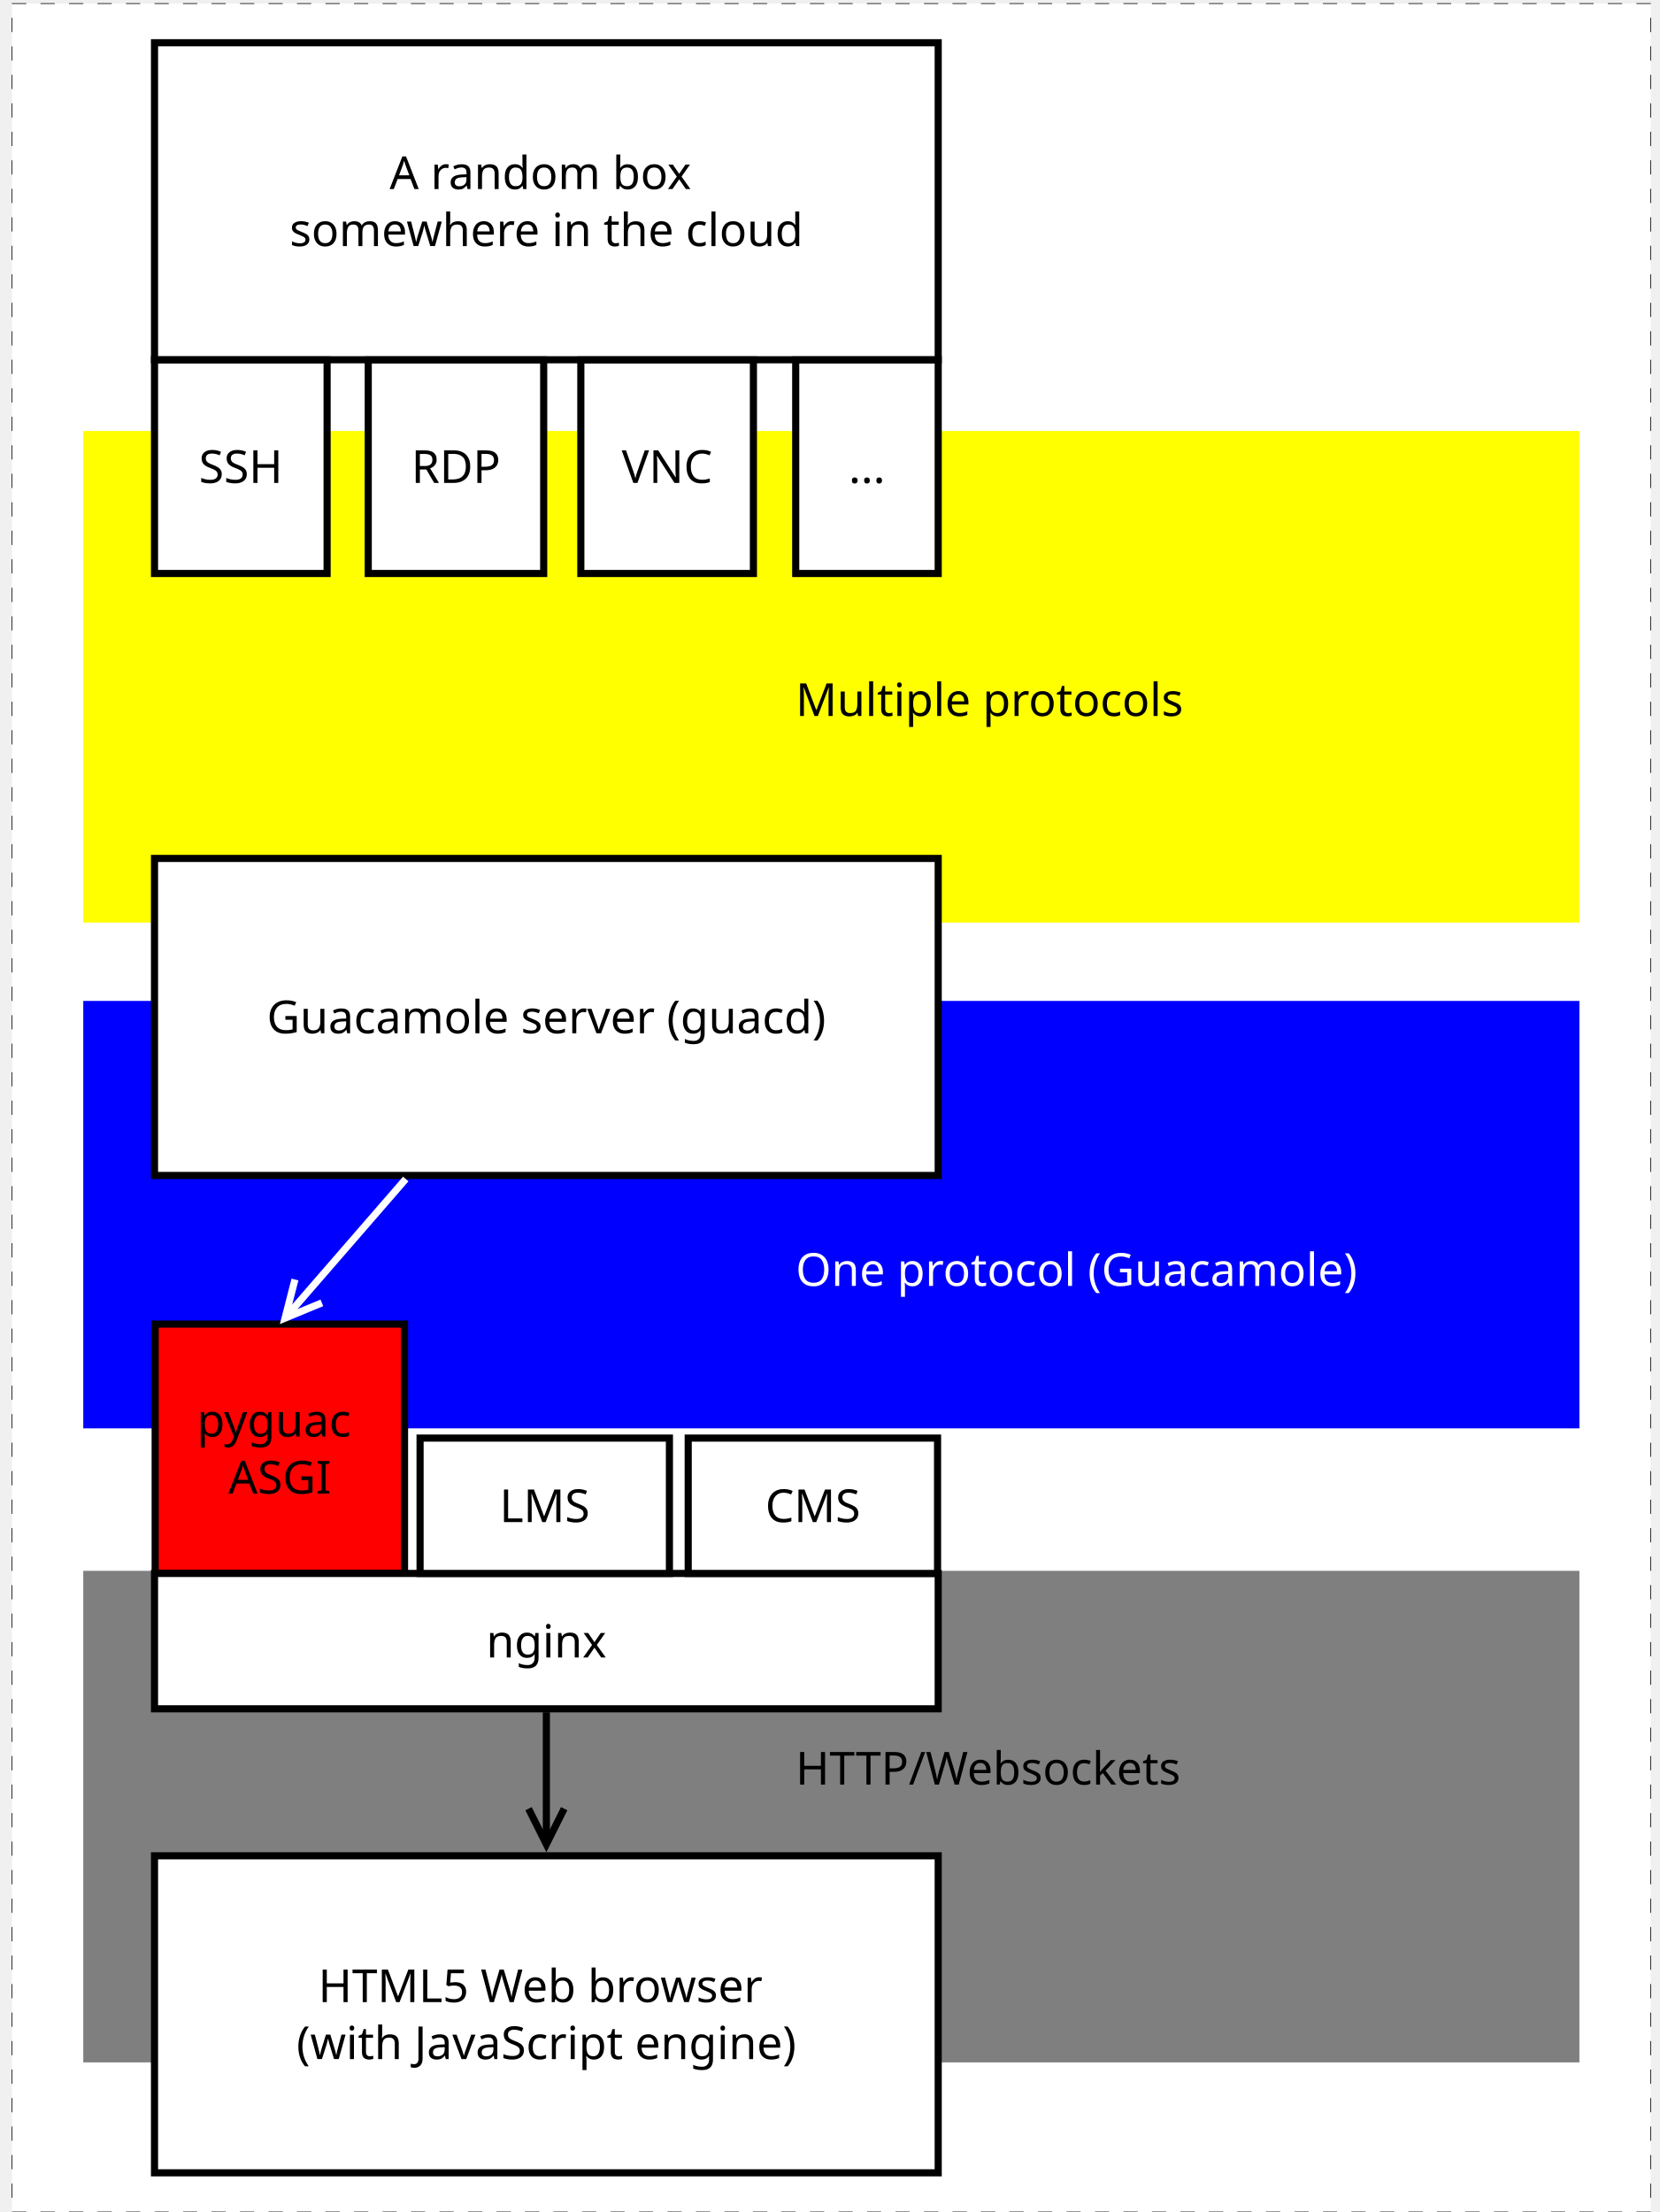
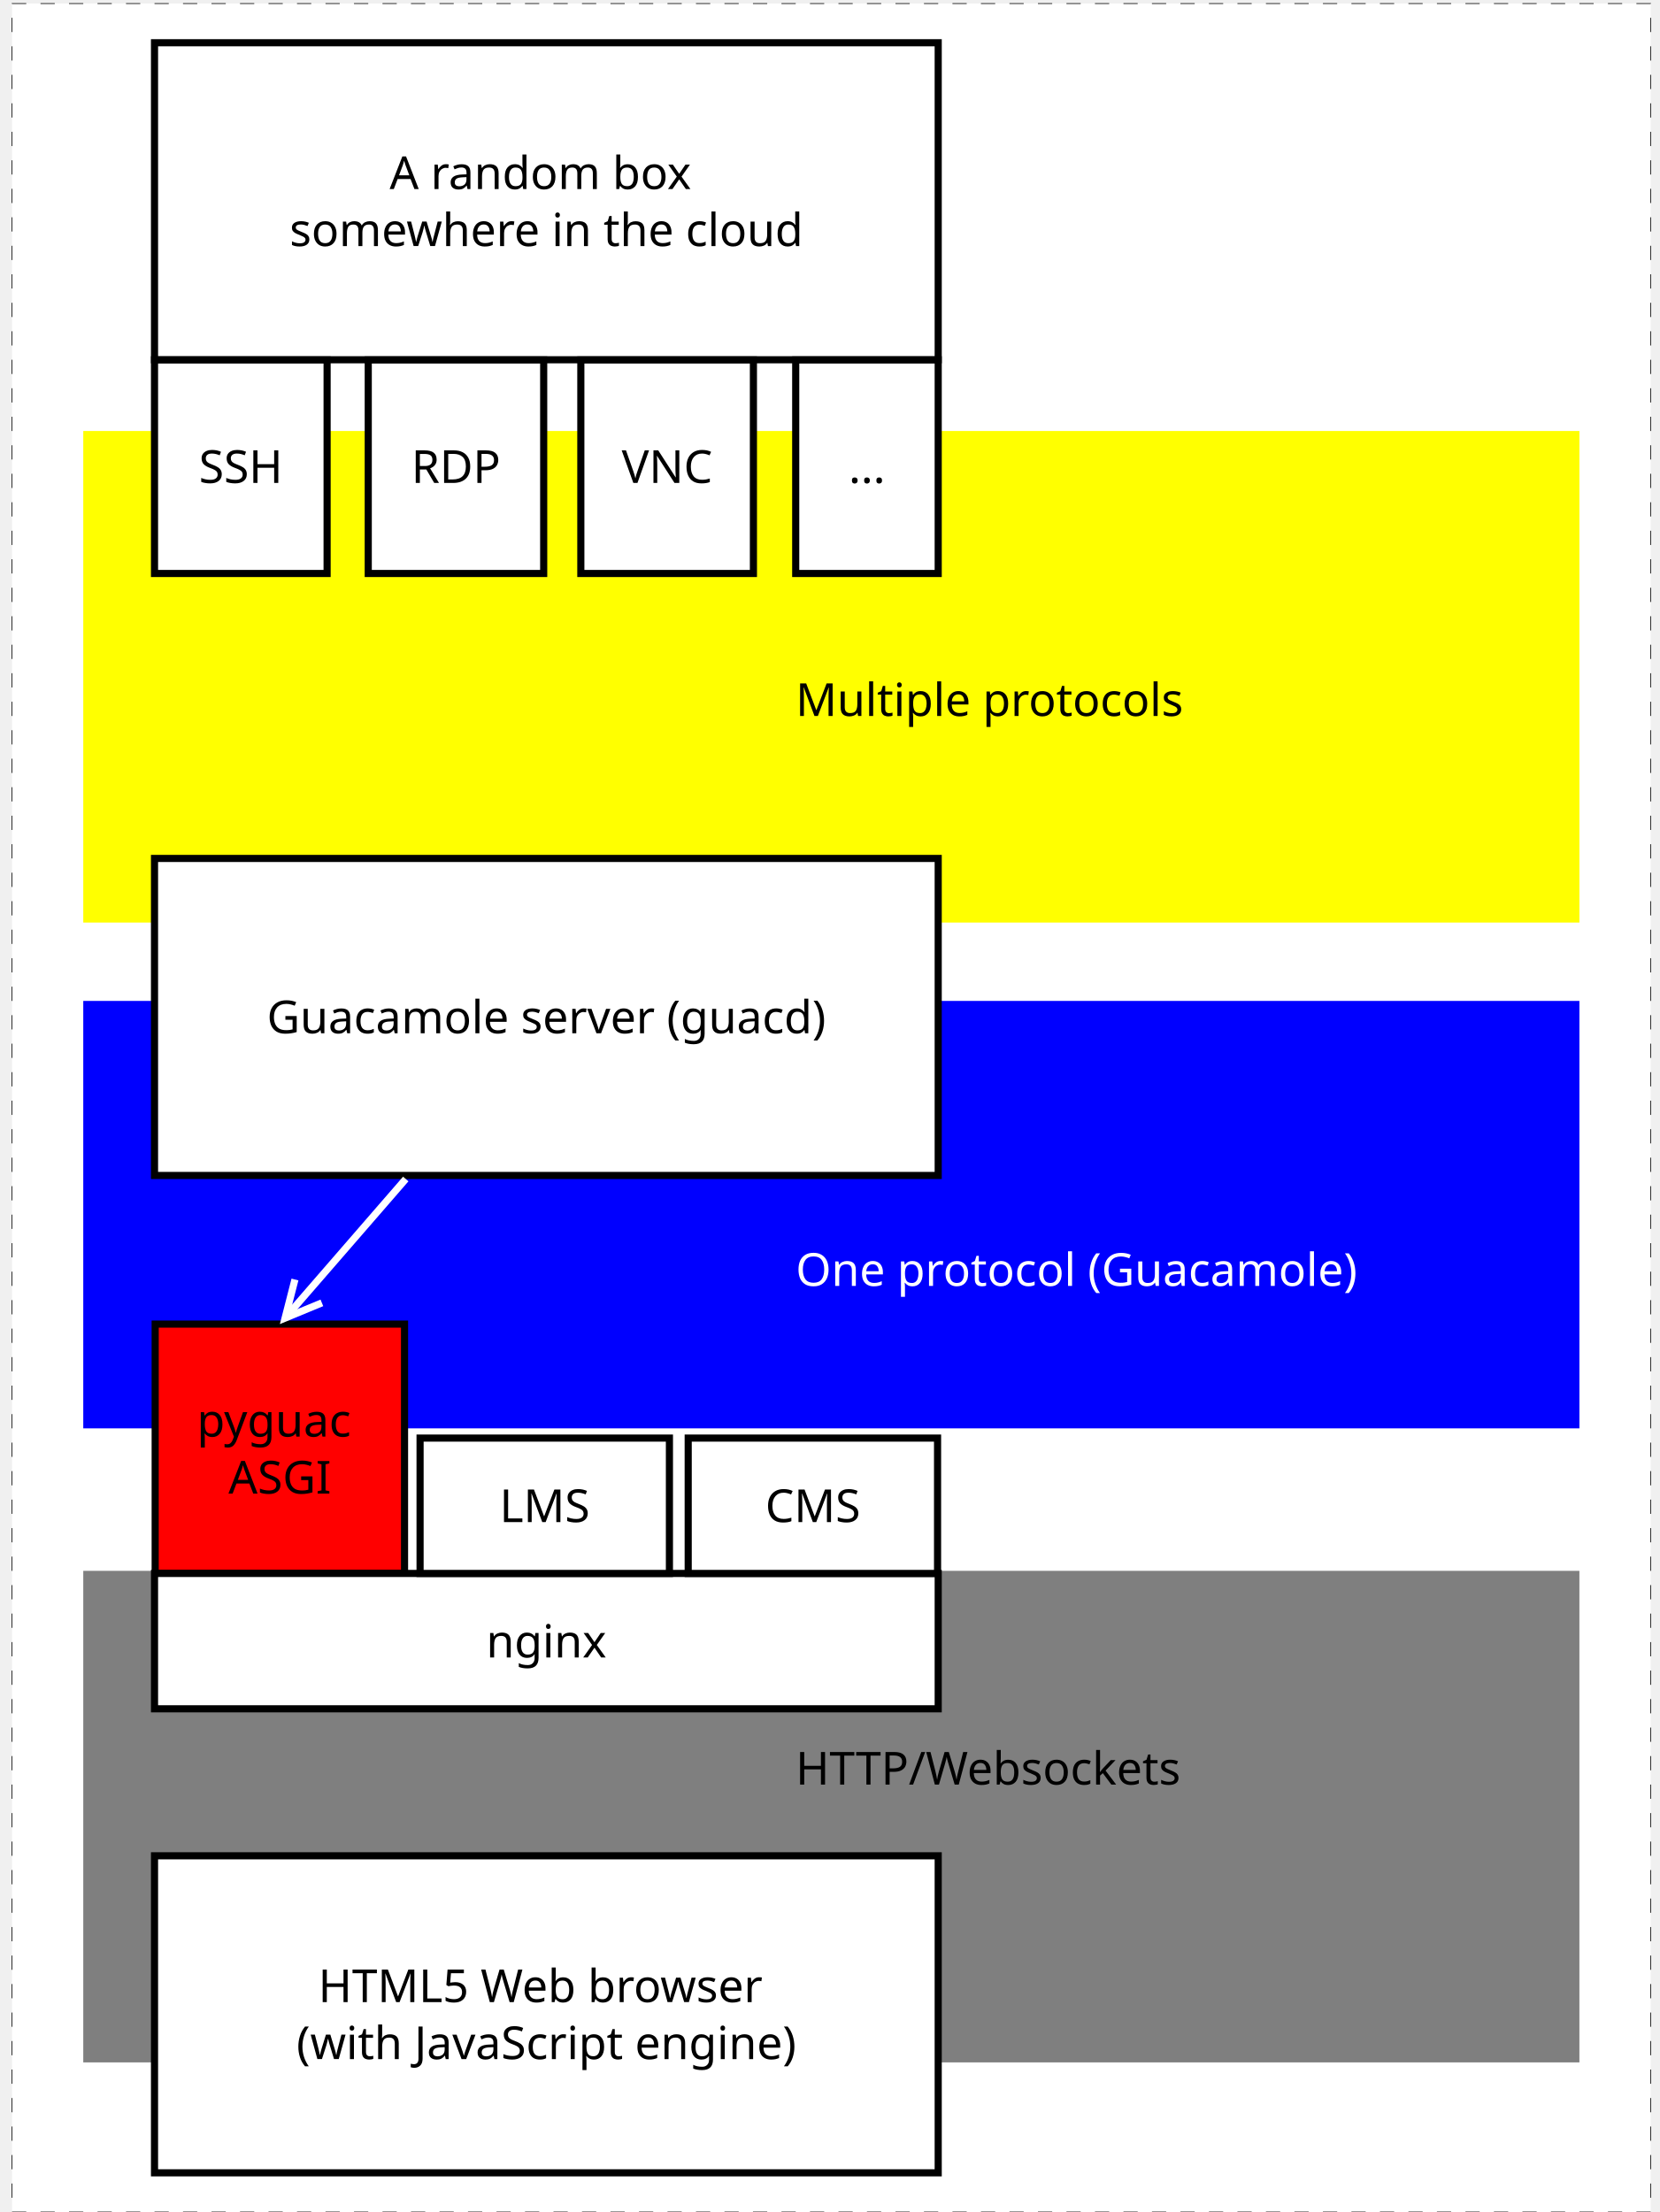
<svg xmlns="http://www.w3.org/2000/svg" width="24cm" height="32cm" viewBox="639 99 461 621">
  <g id="Background">
    <g>
      <rect style="fill: #ffffff; fill-opacity: 1; stroke-opacity: 1; stroke-width: 0.2; stroke-dasharray: 4; stroke: #000000" x="640" y="100" width="460" height="620" rx="0" ry="0" />
      <text font-size="12.8" style="fill: #000000; fill-opacity: 1; stroke: none;text-anchor:middle;font-family:sans-serif;font-style:normal;font-weight:normal" x="870" y="413.881">
        <tspan x="870" y="413.881" />
      </text>
    </g>
    <g>
      <rect style="fill: #000000; fill-opacity: 0.502; stroke-opacity: 1; stroke-width: 2.35099e-37; stroke: #000000" x="660" y="540" width="420" height="138" rx="0" ry="0" />
      <text font-size="12.8" style="fill: #ffffff; fill-opacity: 1; stroke: none;text-anchor:end;font-family:sans-serif;font-style:normal;font-weight:normal" x="1070" y="612.881">
        <tspan x="1070" y="612.881" />
      </text>
    </g>
    <g>
      <rect style="fill: #ffff00; fill-opacity: 1; stroke-opacity: 1; stroke-width: 2.35099e-37; stroke: #000000" x="660" y="220" width="420" height="138" rx="0" ry="0" />
      <text font-size="12.8" style="fill: #ffffff; fill-opacity: 1; stroke: none;text-anchor:end;font-family:sans-serif;font-style:normal;font-weight:normal" x="1070" y="292.881">
        <tspan x="1070" y="292.881" />
      </text>
    </g>
    <g>
      <rect style="fill: #0000ff; fill-opacity: 1; stroke-opacity: 1; stroke-width: 2.35099e-37; stroke: #000000" x="660" y="380" width="420" height="120" rx="0" ry="0" />
      <text font-size="12.8" style="fill: #ffffff; fill-opacity: 1; stroke: none;text-anchor:end;font-family:sans-serif;font-style:normal;font-weight:normal" x="1070" y="443.881">
        <tspan x="1070" y="443.881" />
      </text>
    </g>
    <g>
      <rect style="fill: #ffffff; fill-opacity: 1; stroke-opacity: 1; stroke-width: 2; stroke: #000000" x="680" y="620" width="220" height="89" rx="0" ry="0" />
      <text font-size="12.8" style="fill: #000000; fill-opacity: 1; stroke: none;text-anchor:middle;font-family:Cantarell;font-style:normal;font-weight:normal" x="790" y="661.082">
        <tspan x="790" y="661.082">HTML5 Web browser</tspan>
        <tspan x="790" y="677.082">(with JavaScript engine)</tspan>
      </text>
    </g>
    <g>
      <rect style="fill: #ff0000; fill-opacity: 1; stroke-opacity: 1; stroke-width: 2; stroke: #000000" x="680.187" y="470.731" width="70" height="70" rx="0" ry="0" />
      <text font-size="12.8" style="fill: #000000; fill-opacity: 1; stroke: none;text-anchor:middle;font-family:Cantarell;font-style:normal;font-weight:normal" x="715.187" y="502.313">
        <tspan x="715.187" y="502.313">pyguac</tspan>
        <tspan x="715.187" y="518.313">ASGI </tspan>
      </text>
    </g>
    <g>
      <rect style="fill: #ffffff; fill-opacity: 1; stroke-opacity: 1; stroke-width: 2; stroke: #000000" x="680" y="340" width="220" height="89" rx="0" ry="0" />
      <text font-size="12.8" style="fill: #000000; fill-opacity: 1; stroke: none;text-anchor:middle;font-family:Cantarell;font-style:normal;font-weight:normal" x="790" y="389.082">
        <tspan x="790" y="389.082">Guacamole server (guacd)</tspan>
      </text>
    </g>
    <g>
      <line style="fill: none; stroke-opacity: 1; stroke-width: 2; stroke: #ffffff" x1="718.118" y1="467.353" x2="750.529" y2="429.994" />
      <polyline style="fill: none; stroke-opacity: 1; stroke-width: 2; stroke: #ffffff" points="719.429,458.212 716.652,469.042 726.982,464.765 " />
    </g>
    <g>
      <rect style="fill: #ffffff; fill-opacity: 1; stroke-opacity: 1; stroke-width: 2; stroke: #000000" x="799.676" y="200" width="48.45" height="60" rx="0" ry="0" />
      <text font-size="12.8" style="fill: #000000; fill-opacity: 1; stroke: none;text-anchor:middle;font-family:Cantarell;font-style:normal;font-weight:normal" x="823.901" y="234.582">
        <tspan x="823.901" y="234.582">VNC</tspan>
      </text>
    </g>
    <g>
      <rect style="fill: #ffffff; fill-opacity: 1; stroke-opacity: 1; stroke-width: 2; stroke: #000000" x="680" y="200" width="48.45" height="60" rx="0" ry="0" />
      <text font-size="12.8" style="fill: #000000; fill-opacity: 1; stroke: none;text-anchor:middle;font-family:Cantarell;font-style:normal;font-weight:normal" x="704.225" y="234.582">
        <tspan x="704.225" y="234.582">SSH</tspan>
      </text>
    </g>
    <g>
      <rect style="fill: #ffffff; fill-opacity: 1; stroke-opacity: 1; stroke-width: 2; stroke: #000000" x="740" y="200" width="49.25" height="60" rx="0" ry="0" />
      <text font-size="12.8" style="fill: #000000; fill-opacity: 1; stroke: none;text-anchor:middle;font-family:Cantarell;font-style:normal;font-weight:normal" x="764.625" y="234.582">
        <tspan x="764.625" y="234.582">RDP</tspan>
      </text>
    </g>
    <g>
      <rect style="fill: #ffffff; fill-opacity: 1; stroke-opacity: 1; stroke-width: 2; stroke: #000000" x="860" y="200" width="40" height="60" rx="0" ry="0" />
      <text font-size="12.8" style="fill: #000000; fill-opacity: 1; stroke: none;text-anchor:middle;font-family:Cantarell;font-style:normal;font-weight:normal" x="880" y="234.582">
        <tspan x="880" y="234.582">...</tspan>
      </text>
    </g>
    <g>
      <rect style="fill: #ffffff; fill-opacity: 0.525; stroke-opacity: 1; stroke-width: 2; stroke: #000000" x="680" y="111" width="220" height="89" rx="0" ry="0" />
      <text font-size="12.8" style="fill: #000000; fill-opacity: 1; stroke: none;text-anchor:middle;font-family:Cantarell;font-style:normal;font-weight:normal" x="790" y="152.082">
        <tspan x="790" y="152.082">A random box </tspan>
        <tspan x="790" y="168.082">somewhere in the cloud</tspan>
      </text>
    </g>
    <text font-size="12.8" style="fill: #000000; fill-opacity: 1; stroke: none;text-anchor:start;font-family:Cantarell;font-style:normal;font-weight:normal" x="860" y="300">
      <tspan x="860" y="300">Multiple protocols</tspan>
    </text>
    <text font-size="12.8" style="fill: #ffffff; fill-opacity: 1; stroke: none;text-anchor:start;font-family:Cantarell;font-style:normal;font-weight:normal" x="860" y="460">
      <tspan x="860" y="460">One protocol (Guacamole)</tspan>
    </text>
    <text font-size="12.8" style="fill: #000000; fill-opacity: 1; stroke: none;text-anchor:start;font-family:Cantarell;font-style:normal;font-weight:normal" x="860" y="600">
      <tspan x="860" y="600">HTTP/Websockets</tspan>
    </text>
    <g>
-       <line style="fill: none; stroke-opacity: 1; stroke-width: 2; stroke: #000000" x1="790" y1="614.537" x2="790" y2="579.707" />
-       <polyline style="fill: none; stroke-opacity: 1; stroke-width: 2; stroke: #000000" points="785,606.773 790,616.773 795,606.773 " />
-     </g>
-     <g>
      <rect style="fill: #ffffff; fill-opacity: 1; stroke-opacity: 1; stroke-width: 2; stroke: #000000" x="680" y="540.731" width="220" height="38" rx="0" ry="0" />
      <text font-size="12.8" style="fill: #000000; fill-opacity: 1; stroke: none;text-anchor:middle;font-family:Cantarell;font-style:normal;font-weight:normal" x="790" y="564.313">
        <tspan x="790" y="564.313">nginx </tspan>
      </text>
    </g>
    <g>
      <rect style="fill: #ffffff; fill-opacity: 1; stroke-opacity: 1; stroke-width: 2; stroke: #000000" x="754.547" y="502.731" width="70" height="38" rx="0" ry="0" />
      <text font-size="12.8" style="fill: #000000; fill-opacity: 1; stroke: none;text-anchor:middle;font-family:Cantarell;font-style:normal;font-weight:normal" x="789.547" y="526.313">
        <tspan x="789.547" y="526.313">LMS </tspan>
      </text>
    </g>
    <g>
      <rect style="fill: #ffffff; fill-opacity: 1; stroke-opacity: 1; stroke-width: 2; stroke: #000000" x="829.818" y="502.731" width="70" height="38" rx="0" ry="0" />
      <text font-size="12.8" style="fill: #000000; fill-opacity: 1; stroke: none;text-anchor:middle;font-family:Cantarell;font-style:normal;font-weight:normal" x="864.818" y="526.313">
        <tspan x="864.818" y="526.313">CMS</tspan>
      </text>
    </g>
  </g>
</svg>
